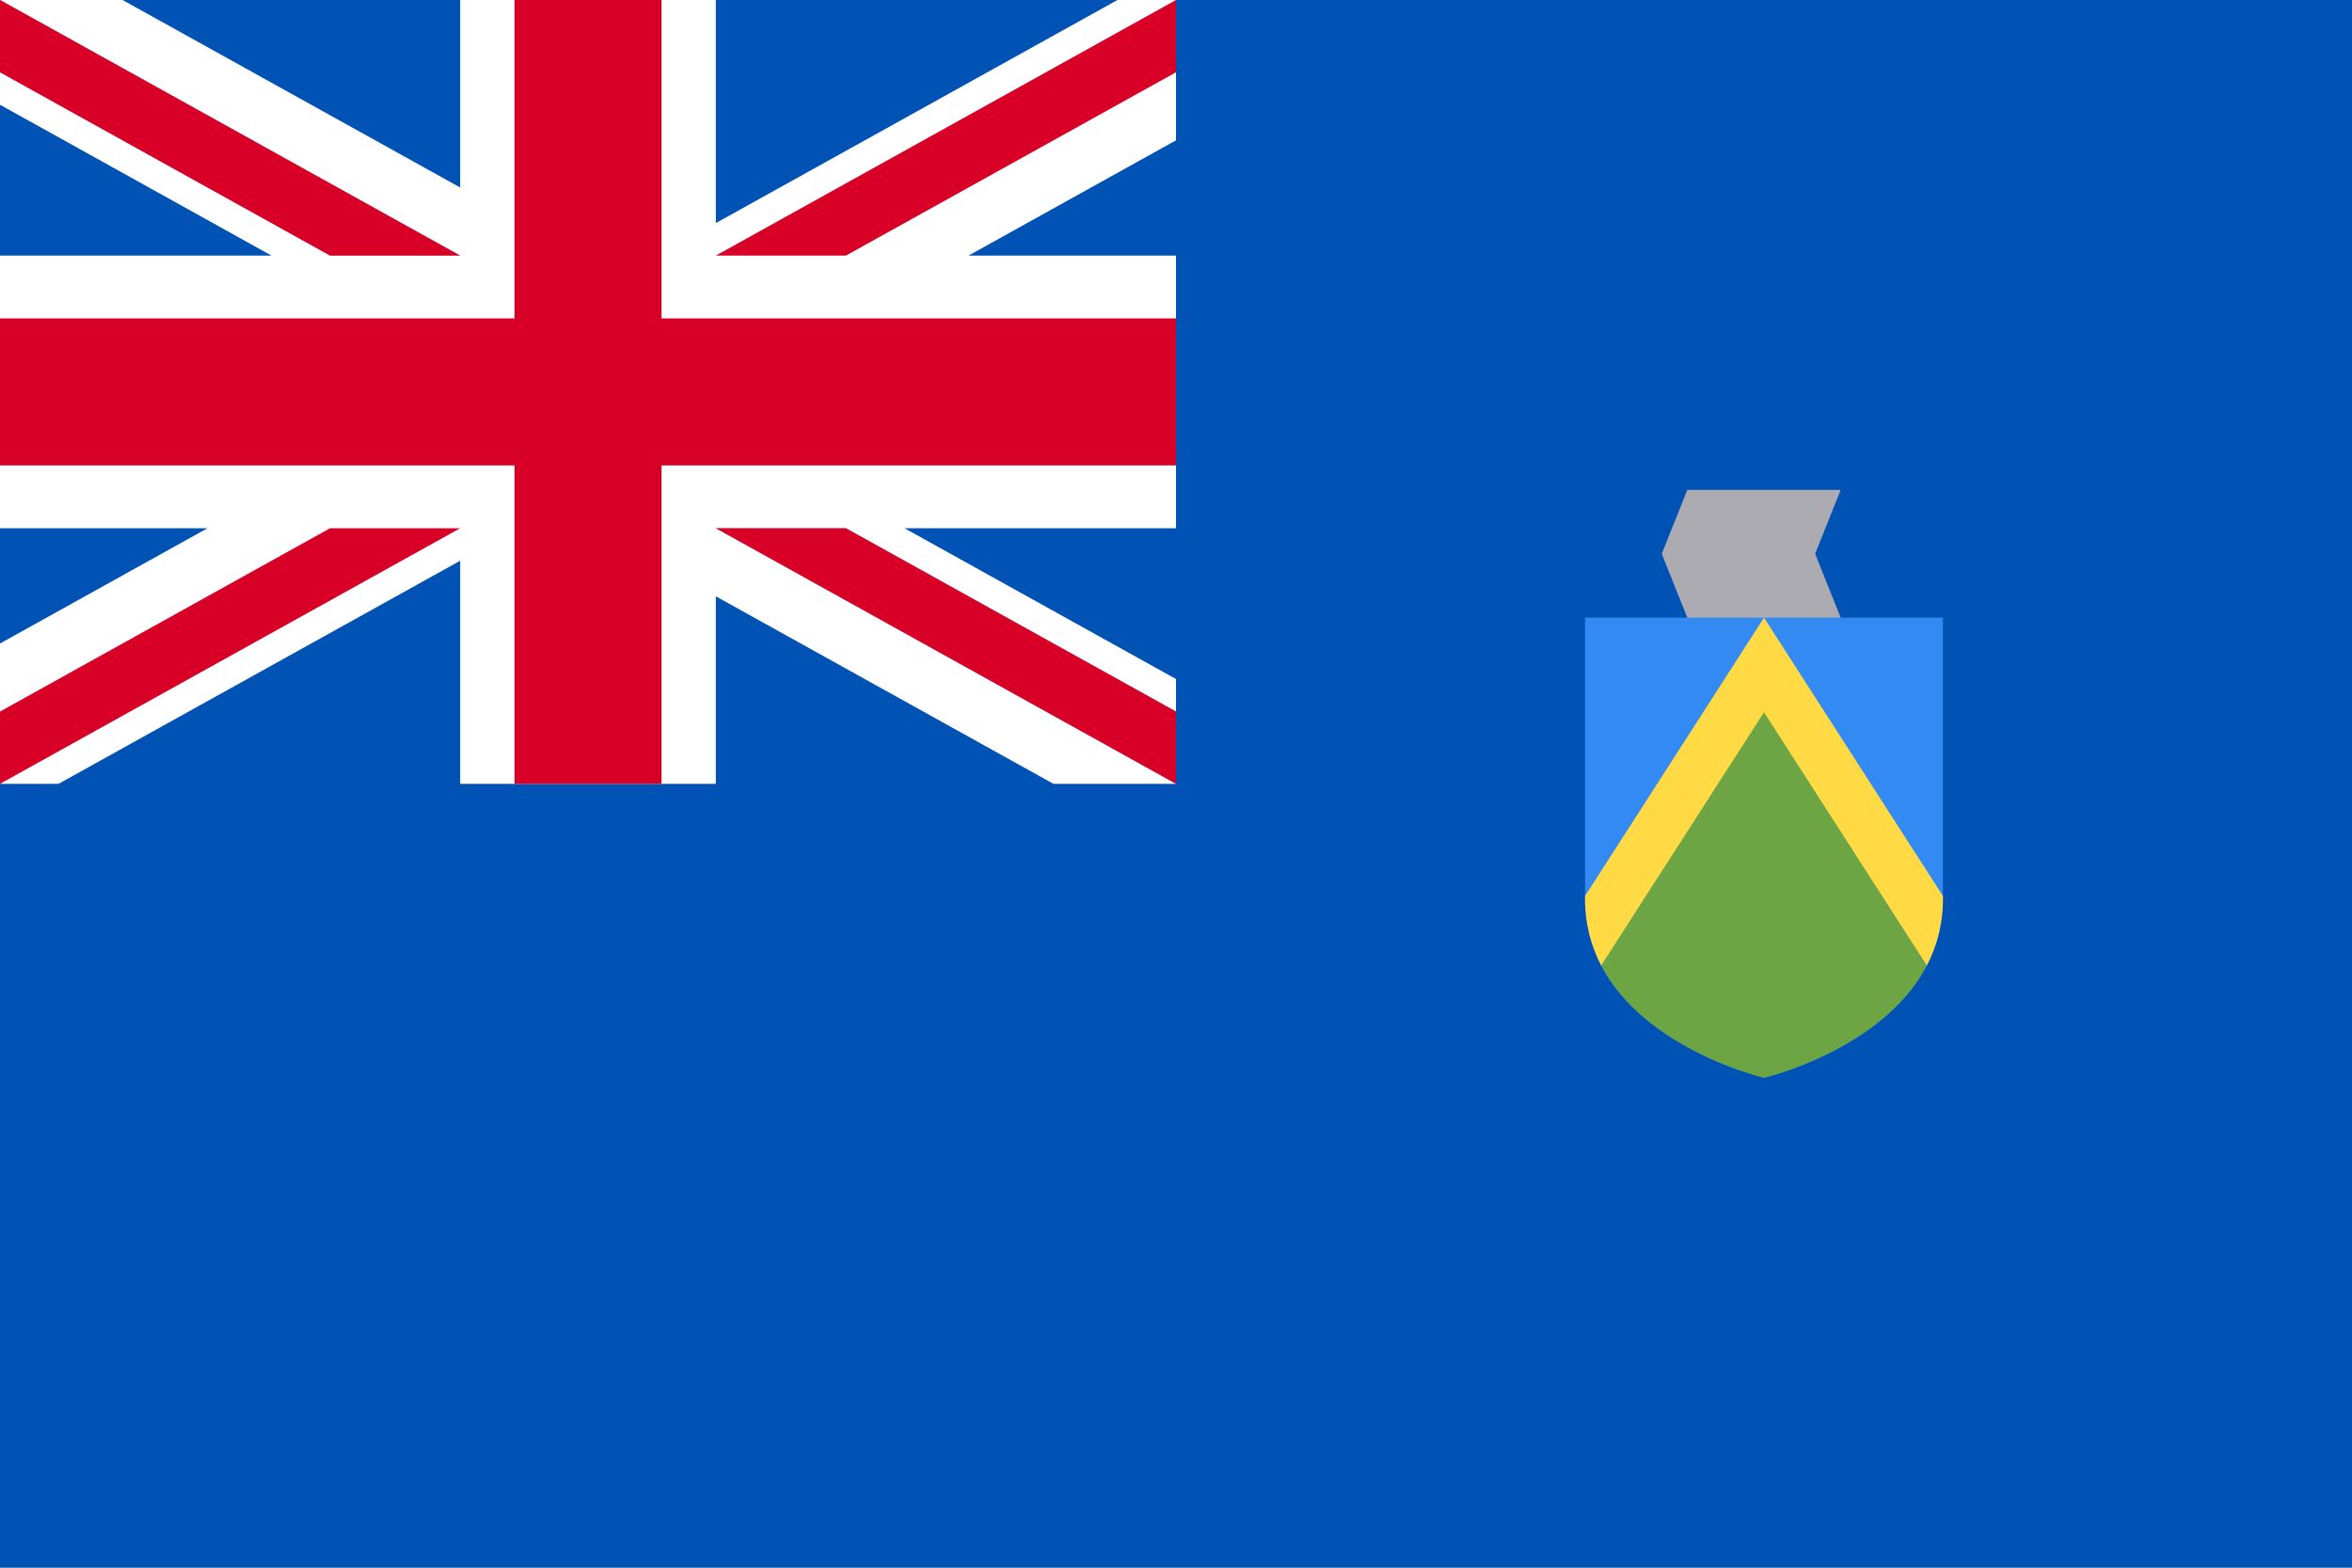
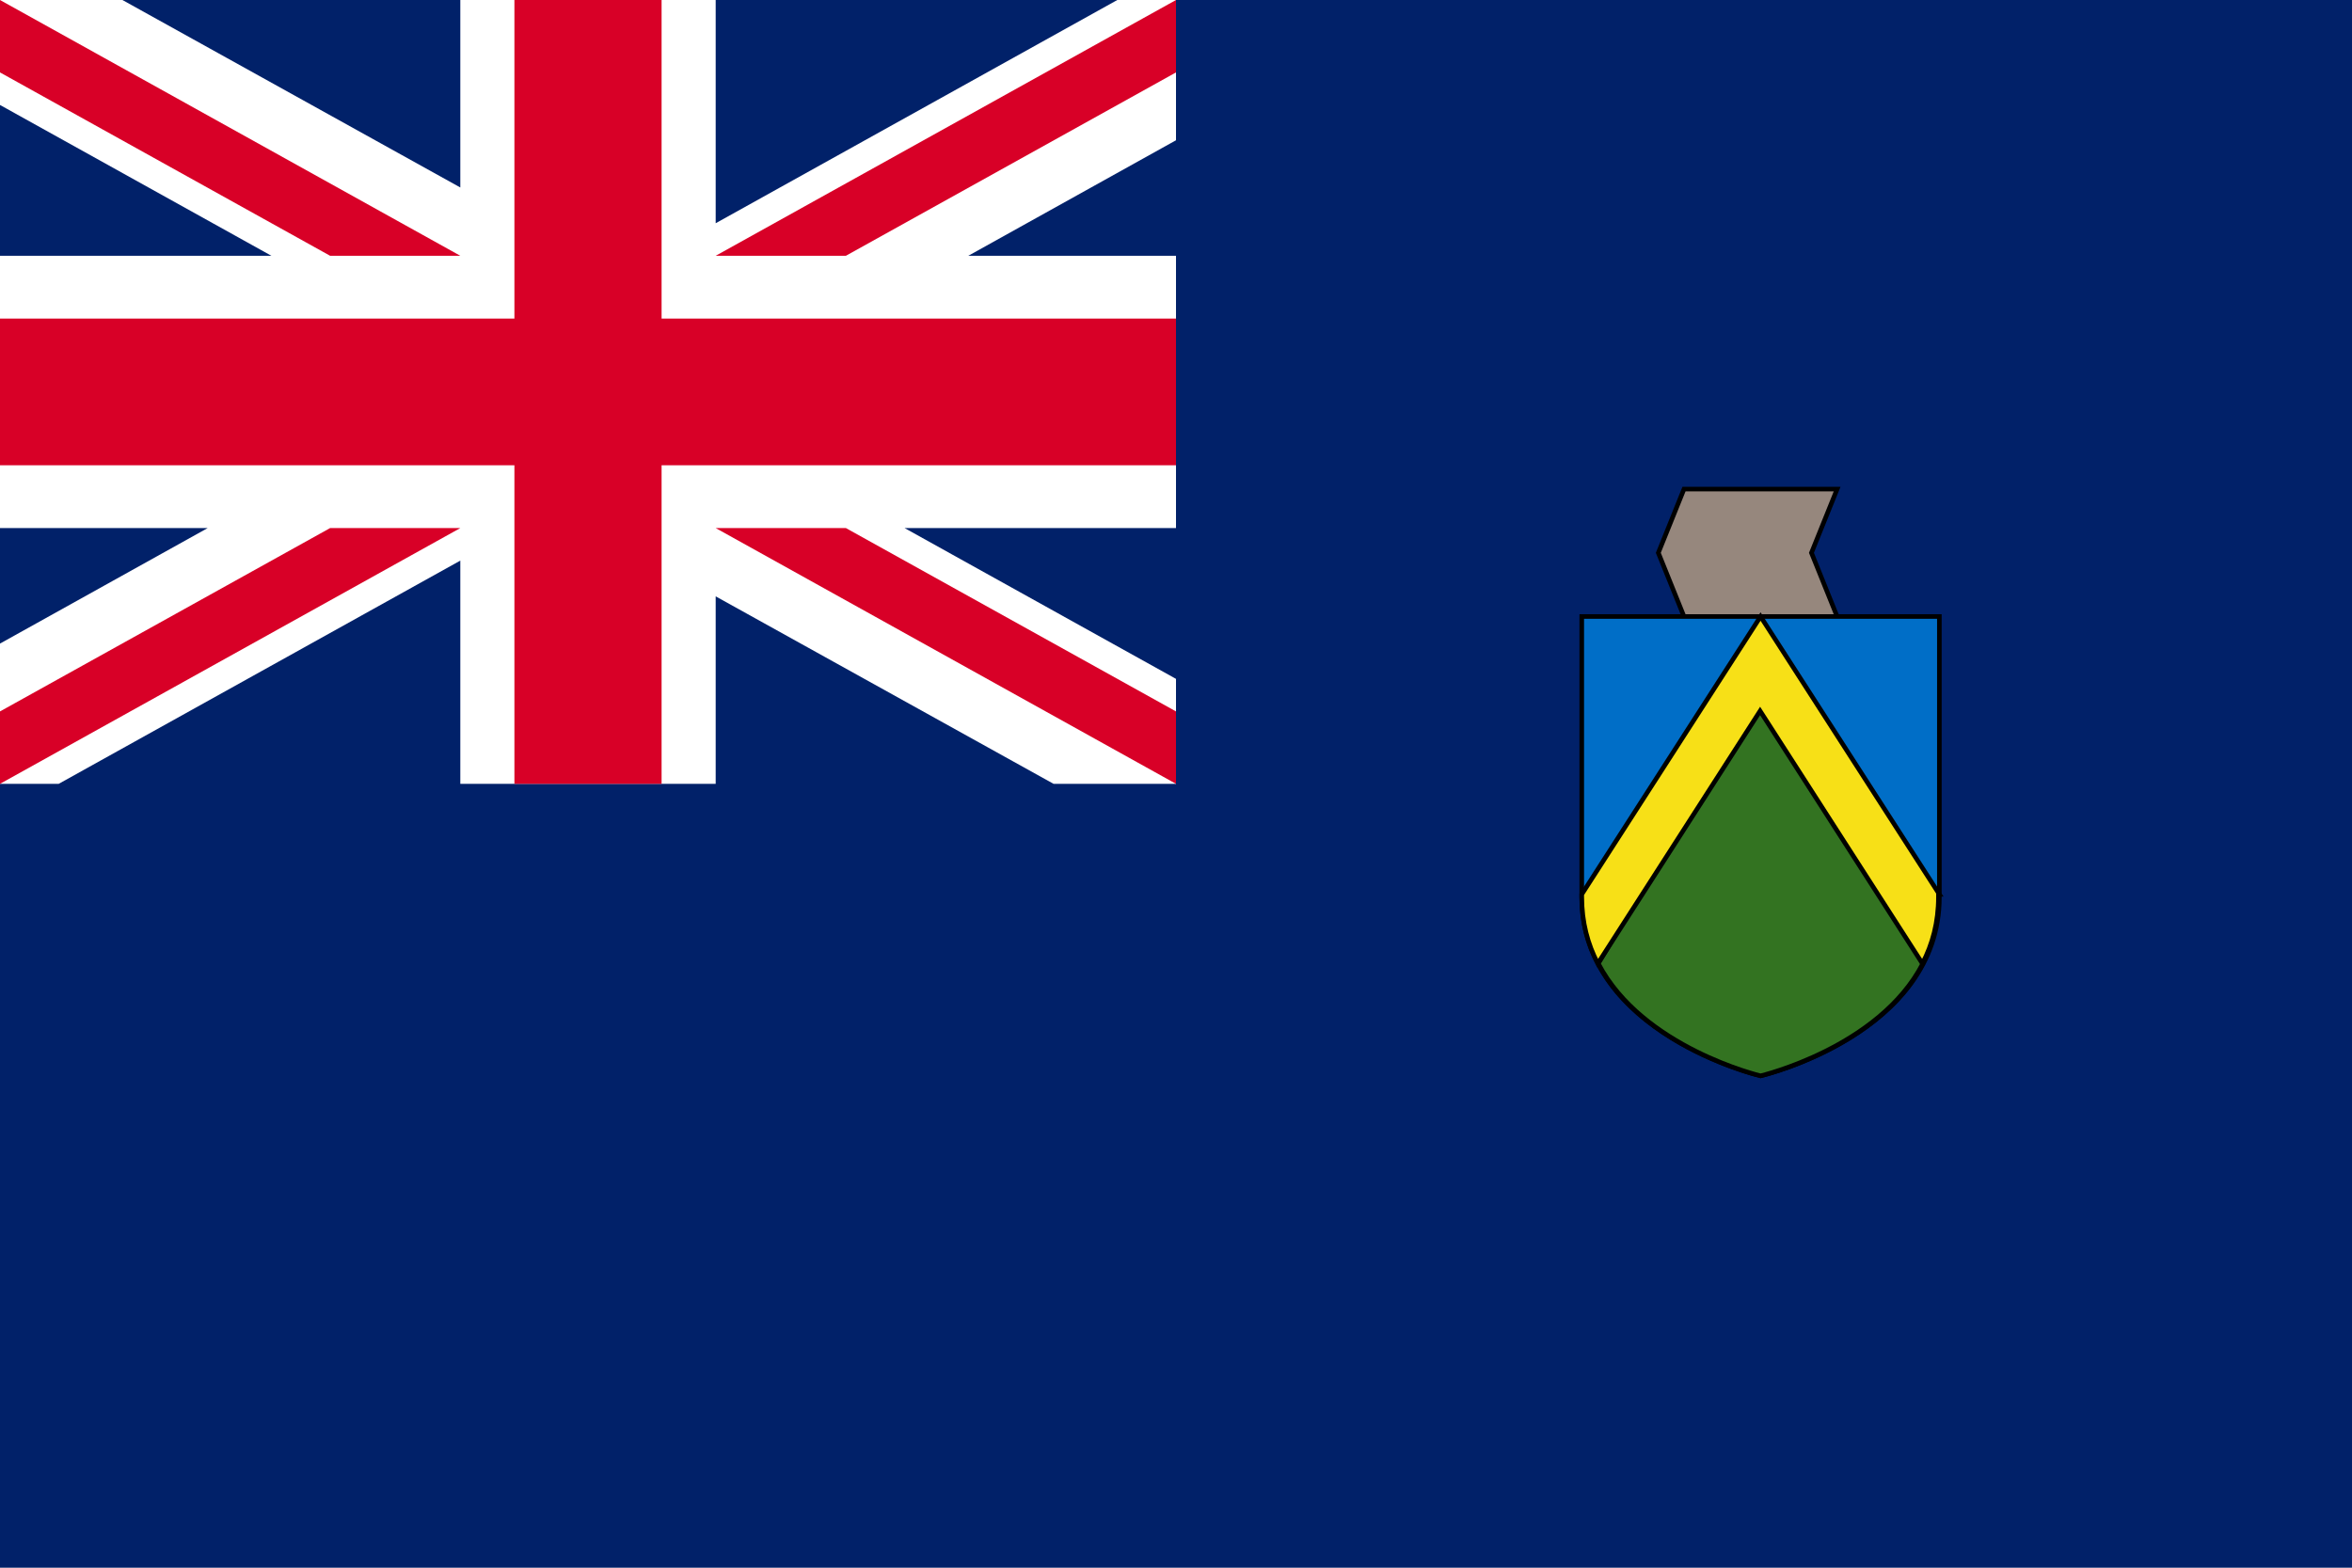
- <svg xmlns="http://www.w3.org/2000/svg" viewBox="0 85.333 512 341.333">
-   <rect y="85.333" fill="#0052B4" width="512" height="341.337" />
-   <polygon fill="#ACABB1" points="400.696,219.822 384,225.387 367.304,219.822 361.739,205.909 367.304,191.996   400.696,191.996 395.13,205.909 " />
-   <path fill="#338AF3" d="M345.043,219.822v61.217c0,29.821,38.957,38.957,38.957,38.957s38.957-9.137,38.957-38.957v-61.217  H345.043z" />
-   <path fill="#6DA544" d="M348.555,295.541C358.131,313.927,384,319.996,384,319.996s25.869-6.069,35.445-24.455L384,236.518  L348.555,295.541z" />
-   <path fill="#FFDA44" d="M422.957,280.421L384,219.822l-38.957,60.599v0.618c0,5.518,1.337,10.328,3.512,14.503L384,240.405  l35.445,55.137c2.175-4.175,3.512-8.983,3.512-14.503V280.421z" />
-   <polygon fill="#FFFFFF" points="256,85.333 256,115.886 210.833,140.985 256,140.985 256,200.344 196.897,200.344   256,233.179 256,255.996 229.32,255.996 155.826,215.17 155.826,255.996 100.174,255.996 100.174,207.423 12.744,255.996 0,255.996   0,225.442 45.167,200.344 0,200.344 0,140.985 59.103,140.985 0,108.139 0,85.333 26.68,85.333 100.174,126.158 100.174,85.333   155.826,85.333 155.826,133.905 243.256,85.333 " />
-   <polygon fill="#D80027" points="144,85.33 112,85.33 112,154.662 0,154.662 0,186.662 112,186.662 112,255.996 144,255.996   144,186.662 256,186.662 256,154.662 144,154.662 " />
-   <polygon fill="#0052B4" points="155.826,200.344 256,255.996 256,240.259 184.153,200.344 " />
-   <polygon fill="#FFFFFF" points="155.826,200.344 256,255.996 256,240.259 184.153,200.344 " />
+ <svg xmlns="http://www.w3.org/2000/svg" version="1.1" viewBox="0 0 513 342">
+   <rect fill="#012169" width="513" height="342" />
+   <g stroke="#000000" stroke-width="1">
+     <polygon fill="#96877d" points="400.7,134.5 384,140.1 367.3,134.5 361.7,120.6 367.3,106.7 400.7,106.7 395.1,120.6 " />
+     <path fill="#006ec7" d="M345,134.5v61.2c0,29.8,39,39,39,39s39-9.1,39-39v-61.2H345z" />
+     <path fill="#337321" d="M348.6,210.2c9.6,18.4,35.4,24.5,35.4,24.5s25.9-6.1,35.4-24.5l-35.4-59L348.6,210.2z" />
+     <path fill="#f7e017" d="M423,195.1l-39-60.6l-39,60.6v0.6c0,5.5,1.3,10.3,3.5,14.5l35.4-55.1l35.4,55.1c2.2-4.2,3.5-9,3.5-14.5V195.1z" />
+   </g>
  <g>
-     <polygon fill="#D80027" points="155.826,200.344 256,255.996 256,240.259 184.153,200.344  " />
-     <polygon fill="#D80027" points="71.846,200.344 0,240.259 0,255.996 0,255.996 100.174,200.344  " />
-   </g>
-   <polygon fill="#0052B4" points="100.174,140.982 0,85.33 0,101.067 71.847,140.982 " />
-   <polygon fill="#FFFFFF" points="100.174,140.982 0,85.33 0,101.067 71.847,140.982 " />
-   <g>
-     <polygon fill="#D80027" points="100.174,140.982 0,85.33 0,101.067 71.847,140.982  " />
-     <polygon fill="#D80027" points="184.154,140.982 256,101.067 256,85.33 256,85.33 155.826,140.982  " />
+     <rect fill="#012169" width="256.5" height="171" />
+     <g fill="#FFFFFF">
+       <polygon points="256.5,0 256.5,30.6 211.2,55.8 256.5,55.8 256.5,115.2 197.3,115.2 256.5,148.1 256.5,171 229.8,171    156.1,130.1 156.1,171 100.4,171 100.4,122.3 12.8,171 0,171 0,140.4 45.3,115.2 0,115.2 0,55.8 59.2,55.8 0,22.9 0,0 26.7,0    100.4,40.9 100.4,0 156.1,0 156.1,48.7 243.7,0 " />
+       <polygon points="156.1,115.2 256.5,171 256.5,155.2 184.5,115.2 " />
+       <polygon points="100.4,55.8 0,0 0,15.8 72,55.8 " />
+     </g>
+     <g fill="#D80027">
+       <polygon points="144.3,0 112.2,0 112.2,69.5 0,69.5 0,101.5 112.2,101.5 112.2,171 144.3,171 144.3,101.5 256.5,101.5    256.5,69.5 144.3,69.5 " />
+       <polygon points="156.1,115.2 256.5,171 256.5,155.2 184.5,115.2  " />
+       <polygon points="72,115.2 0,155.2 0,171 0,171 100.4,115.2  " />
+       <polygon points="100.4,55.8 0,0 0,15.8 72,55.8  " />
+       <polygon points="184.5,55.8 256.5,15.8 256.5,0 256.5,0 156.1,55.8  " />
+     </g>
  </g>
</svg>
